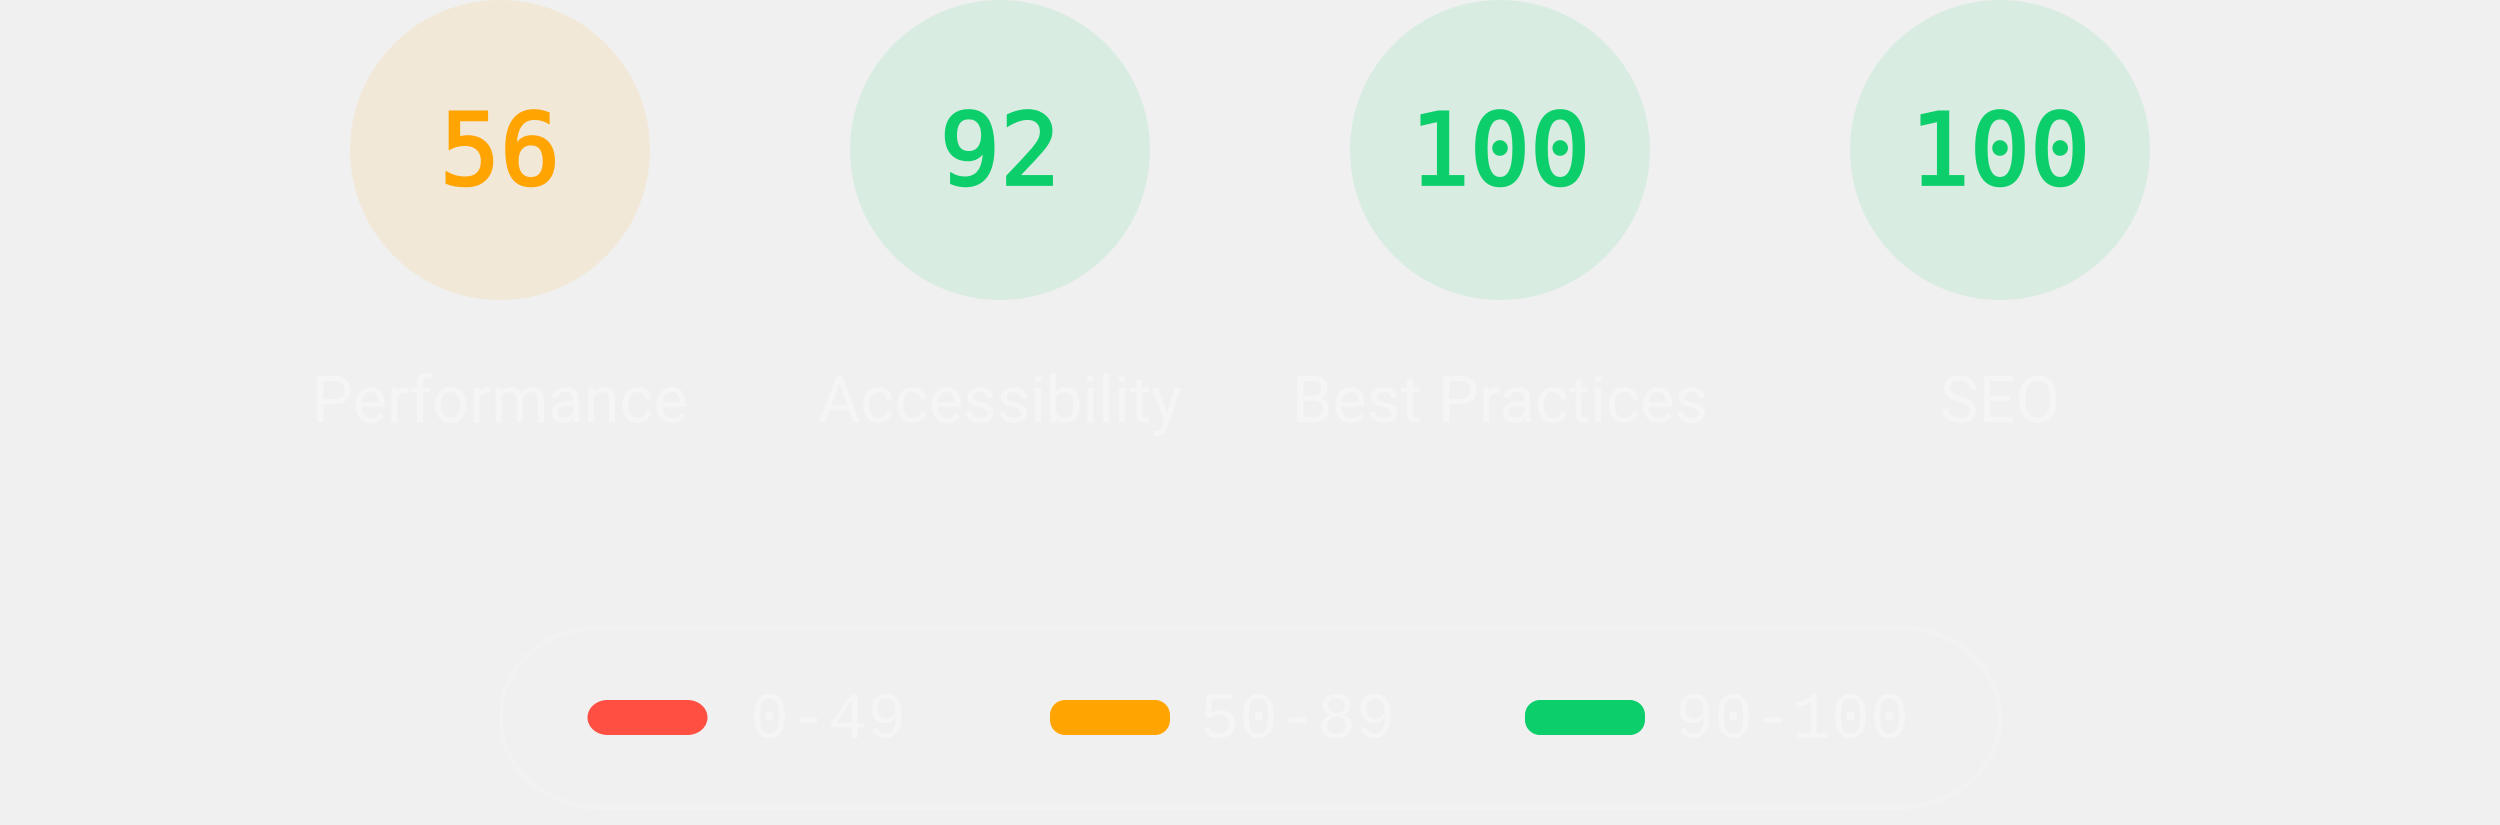
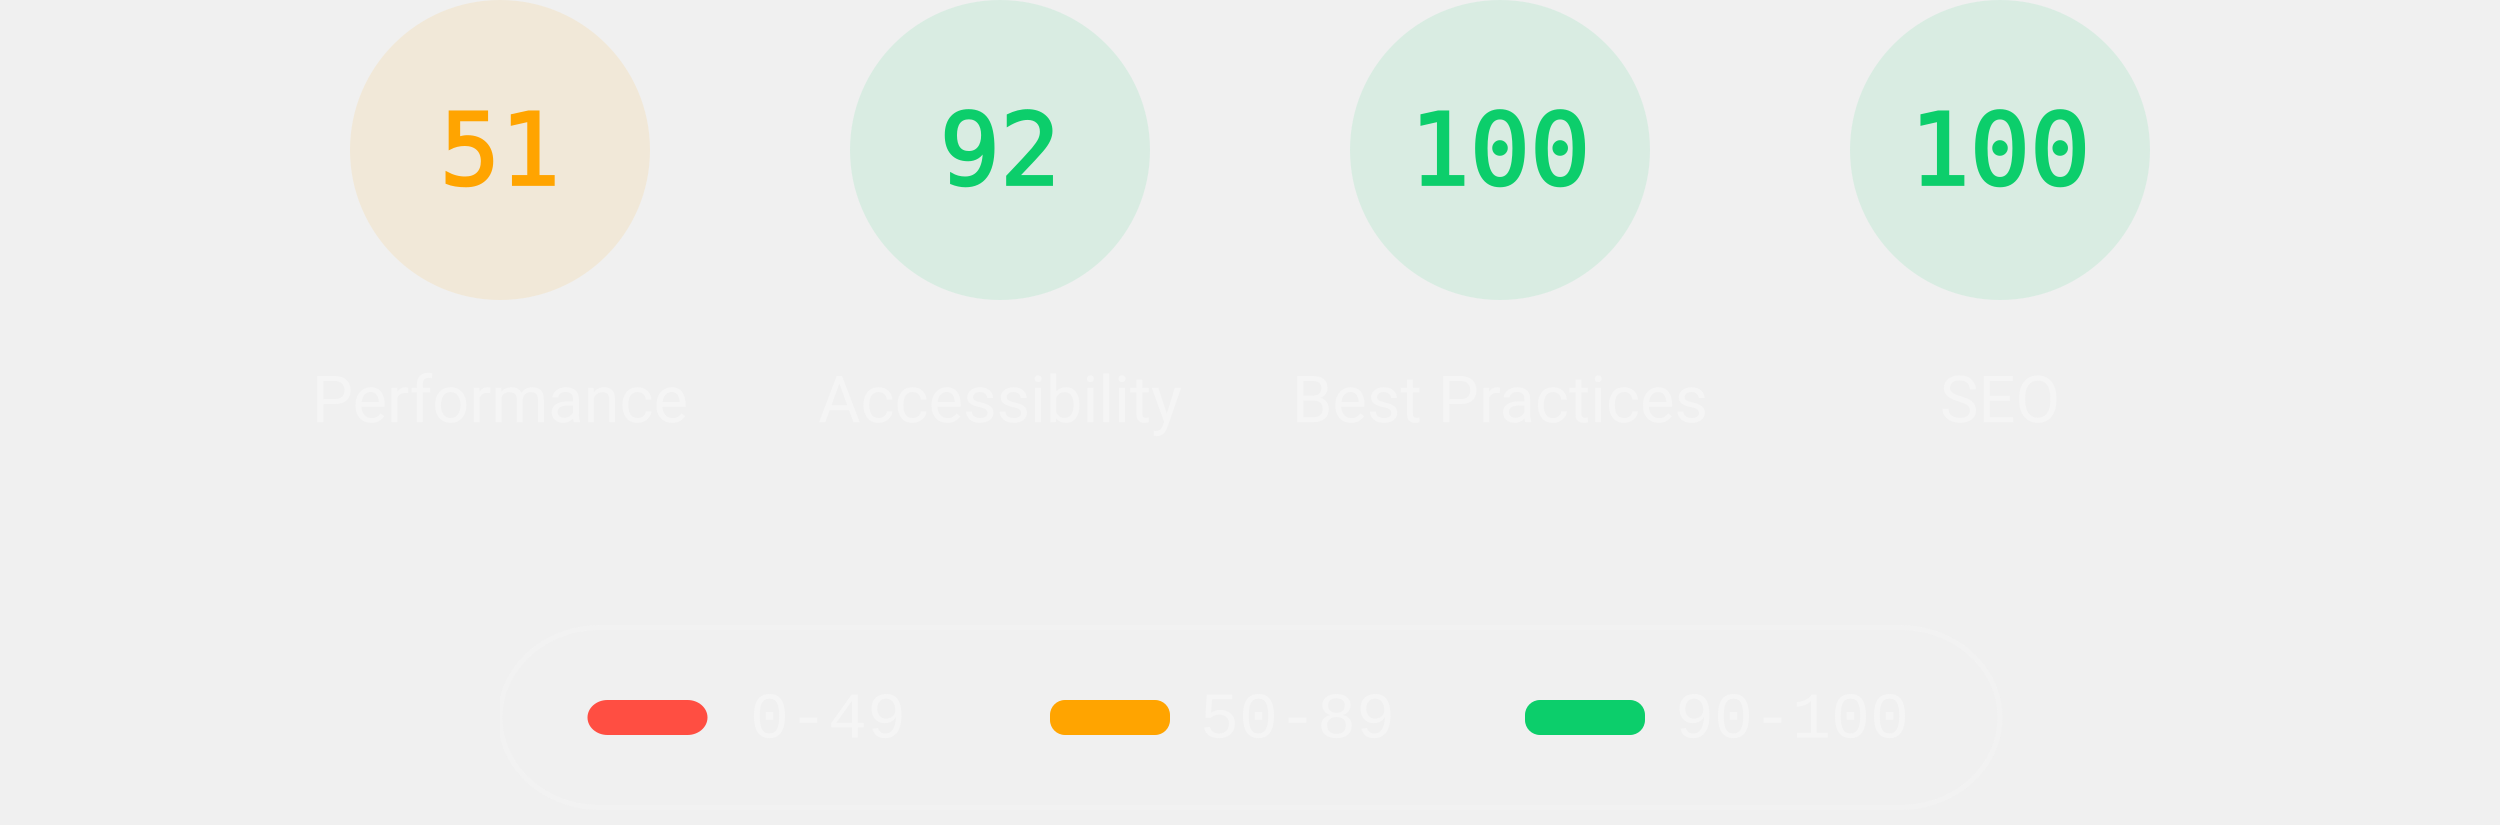
<svg xmlns="http://www.w3.org/2000/svg" class="theme--dark" fill="none" width="1000" height="330">
  <style>
			.gauge-base {
				opacity: 0.1
			}

			.gauge-arc {
				fill: none;
				animation-delay: 250ms;
				stroke-linecap: round;
				transform: rotate(-90deg);
				transform-origin: 100px 60px;
				animation: load-gauge 1s ease forwards
			}

			.guage-text {
				font-size: 40px;
				font-family: monospace;
				text-align: center
			}

			.guage-red {
				color: #ff4e42;
				fill: #ff4e42;
				stroke: #ff4e42
			}
			.guage-orange {
				color: #ffa400;
				fill: #ffa400;
				stroke: #ffa400
			}
			.guage-green {
				color: #0cce6b;
				fill: #0cce6b;
				stroke: #0cce6b
			}
			.theme--agnostic .guage-undefined {
				color: #5c5c5c;
				fill: #5c5c5c;
				stroke: #5c5c5c
			}
			.theme--light .guage-undefined {
				color: #1e1e1e;
				fill: #1e1e1e;
				stroke: #1e1e1e
			}
			.theme--dark .guage-undefined {
				color: #f5f5f5;
				fill: #f5f5f5;
				stroke: #f5f5f5
			}

			.guage-title {
				stroke: none;
				font-size: 26px;
				line-height: 26px;
				font-family: Roboto, Halvetica, Arial, sans-serif
			}
			.metric.guage-title {
				font-family: 'Courier New', Courier, monospace
			}
			.theme--agnostic .guage-title {
				color: #737373;
				fill: #737373
			}
			.theme--light .guage-title {
				color: #212121;
				fill: #212121
			}
			.theme--dark .guage-title {
				color: #f5f5f5;
				fill: #f5f5f5
			}

			@keyframes load-gauge {
				from {
					stroke-dasharray: 0 352.858
				}
			}
			.lh-gauge--pwa__disc {
				fill: #e0e0e0
			}
			.lh-gauge--pwa__logo {
				position: relative;
				fill: #b0b0b0
			}
			.lh-gauge--pwa__invisible {
				display: none
			}
			.lh-gauge--pwa__visible {
				display: inline
			}
			.guage-invisible {
				display: none
			}
			.lh-gauge--pwa__logo--primary-color {
				fill: #304ffe
			}
			.theme--agnostic .lh-gauge--pwa__logo--secondary-color {
				fill: #787878
			}
			.theme--light .lh-gauge--pwa__logo--secondary-color {
				fill: #3d3d3d
			}
			.theme--dark .lh-gauge--pwa__logo--secondary-color {
				fill: #d8b6b6
			}
			.theme--light #svg_2 {
				stroke: #00000022
			}
			.theme--agnostic #svg_2 {
				stroke: #616161
			}
			.theme--light #svg_2 {
				stroke: #00000022
			}
			.theme--dark #svg_2 {
				stroke: #f5f5f566
			}
		</style>
  <svg class="guage-div guage-perf guage-orange" viewBox="0 0 200 200" width="200" height="200" x="100" y="0">
    <circle class="gauge-base" r="56" cx="100" cy="60" stroke-width="8" />
-     <circle class="gauge-arc guage-arc-1" r="56" cx="100" cy="60" stroke-width="8" style="stroke-dasharray: 197.04, 351.858;" />
-     <text class="guage-text" x="100px" y="60px" alignment-baseline="central" dominant-baseline="central" text-anchor="middle">56</text>
+     <circle class="gauge-arc guage-arc-1" r="56" cx="100" cy="60" stroke-width="8" style="stroke-dasharray: 179.448, 351.858;" />
+     <text class="guage-text" x="100px" y="60px" alignment-baseline="central" dominant-baseline="central" text-anchor="middle">51</text>
    <text class="guage-title" x="100px" y="160px" alignment-baseline="central" dominant-baseline="central" text-anchor="middle">Performance</text>
  </svg>
  <svg class="guage-div guage-acc guage-green" viewBox="0 0 200 200" width="200" height="200" x="300" y="0">
    <circle class="gauge-base" r="56" cx="100" cy="60" stroke-width="8" />
    <circle class="gauge-arc guage-arc-2" r="56" cx="100" cy="60" stroke-width="8" style="stroke-dasharray: 323.709, 351.858;" />
    <text class="guage-text" x="100px" y="60px" alignment-baseline="central" dominant-baseline="central" text-anchor="middle">92</text>
    <text class="guage-title" x="100px" y="160px" alignment-baseline="central" dominant-baseline="central" text-anchor="middle">Accessibility</text>
  </svg>
  <svg class="guage-div guage-best guage-green" viewBox="0 0 200 200" width="200" height="200" x="500" y="0">
    <circle class="gauge-base" r="56" cx="100" cy="60" stroke-width="8" />
    <circle class="gauge-arc guage-arc-3" r="56" cx="100" cy="60" stroke-width="8" style="stroke-dasharray: 351.858, 351.858;" />
    <text class="guage-text" x="100px" y="60px" alignment-baseline="central" dominant-baseline="central" text-anchor="middle">100</text>
    <text class="guage-title" x="100px" y="160px" alignment-baseline="central" dominant-baseline="central" text-anchor="middle">Best Practices</text>
  </svg>
  <svg class="guage-div guage-seo guage-green" viewBox="0 0 200 200" width="200" height="200" x="700" y="0">
    <circle class="gauge-base" r="56" cx="100" cy="60" stroke-width="8" />
    <circle class="gauge-arc guage-arc-4" r="56" cx="100" cy="60" stroke-width="8" style="stroke-dasharray: 351.858, 351.858;" />
    <text class="guage-text" x="100px" y="60px" alignment-baseline="central" dominant-baseline="central" text-anchor="middle">100</text>
    <text class="guage-title" x="100px" y="160px" alignment-baseline="central" dominant-baseline="central" text-anchor="middle">SEO</text>
  </svg>
  <svg class="guage-div guage-pwa guage-invisible" viewBox="0 0 200 200" width="200" height="200" x="900" y="0">
    <svg viewBox="0 0 60 60" width="112" height="112" x="44" y="4">
      <defs>
        <linearGradient id="lh-gauge--pwa__check-circle__gradient-0" x1="50%" y1="0%" x2="50%" y2="100%">
          <stop stop-color="#00C852" offset="0%" />
          <stop stop-color="#009688" offset="100%" />
        </linearGradient>
        <linearGradient id="lh-gauge--pwa__installable__shadow-gradient-0" x1="76.056%" x2="24.111%" y1="82.995%" y2="24.735%">
          <stop stop-color="#A5D6A7" offset="0%" />
          <stop stop-color="#80CBC4" offset="100%" />
        </linearGradient>
        <linearGradient id="lh-gauge--pwa__fast-reliable__shadow-gradient-0" x1="76.056%" y1="82.995%" x2="25.678%" y2="26.493%">
          <stop stop-color="#64B5F6" offset="0%" />
          <stop stop-color="#2979FF" offset="100%" />
        </linearGradient>
        <g id="lh-gauge--pwa__fast-reliable-badge-0">
          <circle fill="#FFFFFF" cx="10" cy="10" r="10" />
          <path fill="#304FFE" d="M10 3.58l5.25 2.34v3.5c0 3.23-2.24 6.26-5.25 7-3.01-.74-5.25-3.77-5.25-7v-3.5L10 3.58zm-.47 10.74l2.76-4.83.03-.07c.04-.08 0-.24-.22-.24h-1.64l.47-3.26h-.47l-2.7 4.77c-.02.01.05-.1-.04.05-.09.16-.1.31.18.31h1.63l-.47 3.27h.47z" />
        </g>
        <g id="lh-gauge--pwa__installable-badge-0">
          <circle fill="#FFFFFF" cx="10" cy="10" r="10" />
          <path fill="#009688" d="M10 4.167A5.835 5.835 0 0 0 4.167 10 5.835 5.835 0 0 0 10 15.833 5.835 5.835 0 0 0 15.833 10 5.835 5.835 0 0 0 10 4.167zm2.917 6.416h-2.334v2.334H9.417v-2.334H7.083V9.417h2.334V7.083h1.166v2.334h2.334v1.166z" />
        </g>
      </defs>
      <g stroke="none" fill-rule="nonzero">
        <circle class="lh-gauge--pwa__disc" cx="30" cy="30" r="30" />
        <g class="lh-gauge--pwa__logo">
          <path d="M35.66 19.39l.7-1.75h2L37.4 15 38.6 12l3.4 9h-2.51l-.58-1.61z" />
          <path d="M33.52 21l3.65-9h-2.42l-2.5 5.82L30.5 12h-1.86l-1.9 5.82-1.35-2.65-1.21 3.72L25.4 21h2.38l1.72-5.2 1.64 5.2z" />
          <path fill-rule="nonzero" d="M20.3 17.91h1.48c.45 0 .85-.05 1.2-.15l.39-1.18 1.07-3.3a2.64 2.64 0 0 0-.28-.37c-.55-.6-1.36-.91-2.42-.91H18v9h2.3V17.9zm1.96-3.84c.22.22.33.5.33.87 0 .36-.1.65-.29.87-.2.23-.59.35-1.15.35h-.86v-2.41h.87c.52 0 .89.1 1.1.32z" />
        </g>
        <rect class="lh-gauge--pwa__component lh-gauge--pwa__na-line lh-gauge--pwa__invisible" fill="#FFFFFF" x="20" y="32" width="20" height="4" rx="2" />
        <g class="lh-gauge--pwa__component lh-gauge--pwa__fast-reliable-badge lh-gauge--pwa__invisible" transform="translate(20, 29)">
          <path fill="url(#lh-gauge--pwa__fast-reliable__shadow-gradient-0)" d="M33.63 19.49A30 30 0 0 1 16.2 30.36L3 17.14 17.14 3l16.49 16.49z" />
          <use href="#lh-gauge--pwa__fast-reliable-badge-0" />
        </g>
        <g class="lh-gauge--pwa__component lh-gauge--pwa__installable-badge lh-gauge--pwa__invisible" transform="translate(20, 29)">
          <path fill="url(#lh-gauge--pwa__installable__shadow-gradient-0)" d="M33.629 19.487c-4.272 5.453-10.391 9.39-17.415 10.869L3 17.142 17.142 3 33.63 19.487z" />
          <use href="#lh-gauge--pwa__installable-badge-0" />
        </g>
        <g class="lh-gauge--pwa__component lh-gauge--pwa__fast-reliable-installable-badges lh-gauge--pwa__invisible">
          <g transform="translate(8, 29)">
            <path fill="url(#lh-gauge--pwa__fast-reliable__shadow-gradient-0)" d="M16.321 30.463L3 17.143 17.142 3l22.365 22.365A29.864 29.864 0 0 1 22 31c-1.942 0-3.84-.184-5.679-.537z" />
            <use href="#lh-gauge--pwa__fast-reliable-badge-0" />
          </g>
          <g transform="translate(32, 29)">
            <path fill="url(#lh-gauge--pwa__installable__shadow-gradient-0)" d="M25.982 11.84a30.107 30.107 0 0 1-13.08 15.203L3 17.143 17.142 3l8.84 8.84z" />
            <use href="#lh-gauge--pwa__installable-badge-0" />
          </g>
        </g>
        <g class="lh-gauge--pwa__component lh-gauge--pwa__check-circle lh-gauge--pwa__invisible" transform="translate(18, 28)">
          <circle fill="#FFFFFF" cx="12" cy="12" r="12" />
          <path fill="url(#lh-gauge--pwa__check-circle__gradient-0)" d="M12 2a10 10 0 1 0 0 20 10 10 0 0 0 0-20zm-2 15l-5-5 1.41-1.41L10 14.17l7.59-7.59L19 8l-9 9z" />
        </g>
      </g>
    </svg>
    <text class="guage-title" y="160px" alignment-baseline="central" dominant-baseline="central" text-anchor="middle">
      <tspan x="100px" dy="-6px">Progressive</tspan>
      <tspan x="100px" dy="30px">Web App</tspan>
    </text>
  </svg>
  <svg width="604" height="76" x="200" y="250">
    <g>
      <rect fill="none" id="canvas_background" height="80" width="604" y="-1" x="-1" />
      <g display="none" overflow="visible" y="0" x="0" height="100%" width="100%" id="canvasGrid">
        <rect fill="url(#gridpattern)" stroke-width="0" y="0" x="0" height="100%" width="100%" />
      </g>
    </g>
    <g>
      <rect fill-opacity="0" stroke-width="2" rx="40" id="svg_2" height="72" width="600" y="1" x="0" fill="#000000" />
      <rect stroke="#000" rx="8" id="svg_3" height="14" width="48" y="30" x="35" stroke-opacity="null" stroke-width="0" fill="#ff4e42" />
      <rect stroke="#000" rx="6" id="svg_4" height="14" width="48" y="30" x="220" stroke-opacity="null" stroke-width="0" fill="#ffa400" />
      <rect stroke="#000" rx="6" id="svg_5" height="14" width="48" y="30" x="410" stroke-opacity="null" stroke-width="0" fill="#0cce6b" />
      <text class="metric guage-title" xml:space="preserve" text-anchor="start" font-size="26" id="svg_6" y="45" x="100" stroke-opacity="null" stroke-width="0" stroke="#000">0-49</text>
      <text class="metric guage-title" xml:space="preserve" text-anchor="start" font-size="26" id="svg_7" y="45" x="280" stroke-opacity="null" stroke-width="0" stroke="#000">50-89</text>
      <text class="metric guage-title" xml:space="preserve" text-anchor="start" font-size="26" id="svg_8" y="45" x="470" stroke-opacity="null" stroke-width="0" stroke="#000">90-100</text>
    </g>
  </svg>
</svg>
